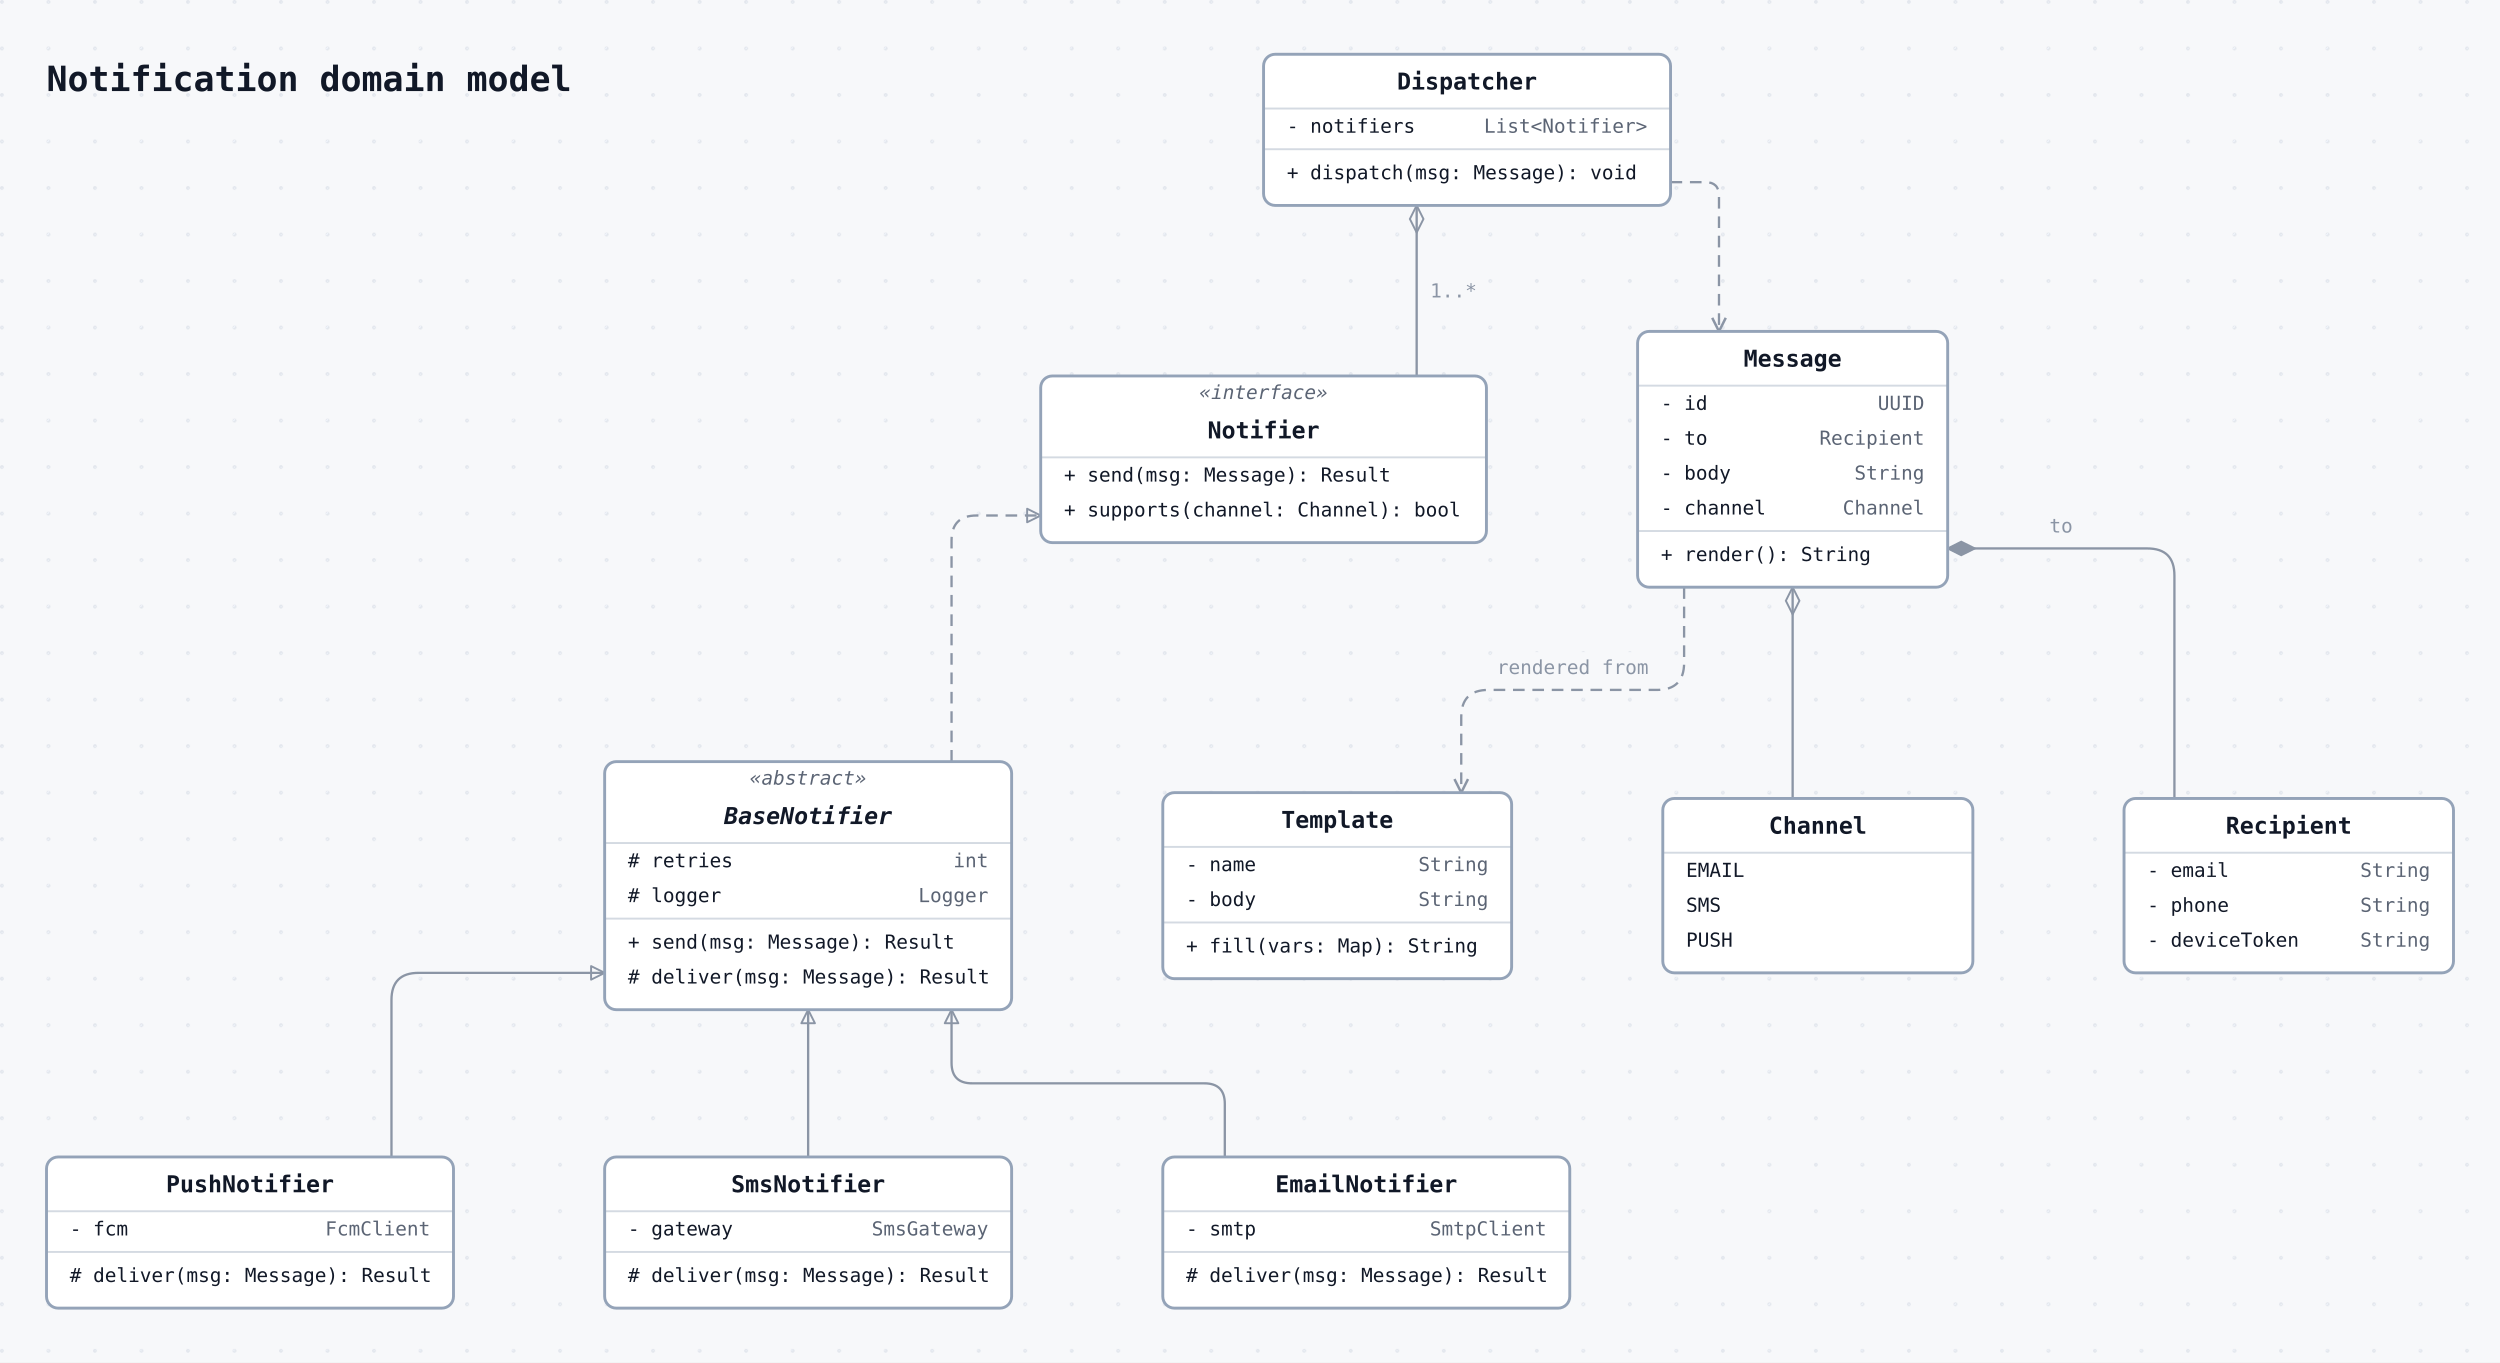
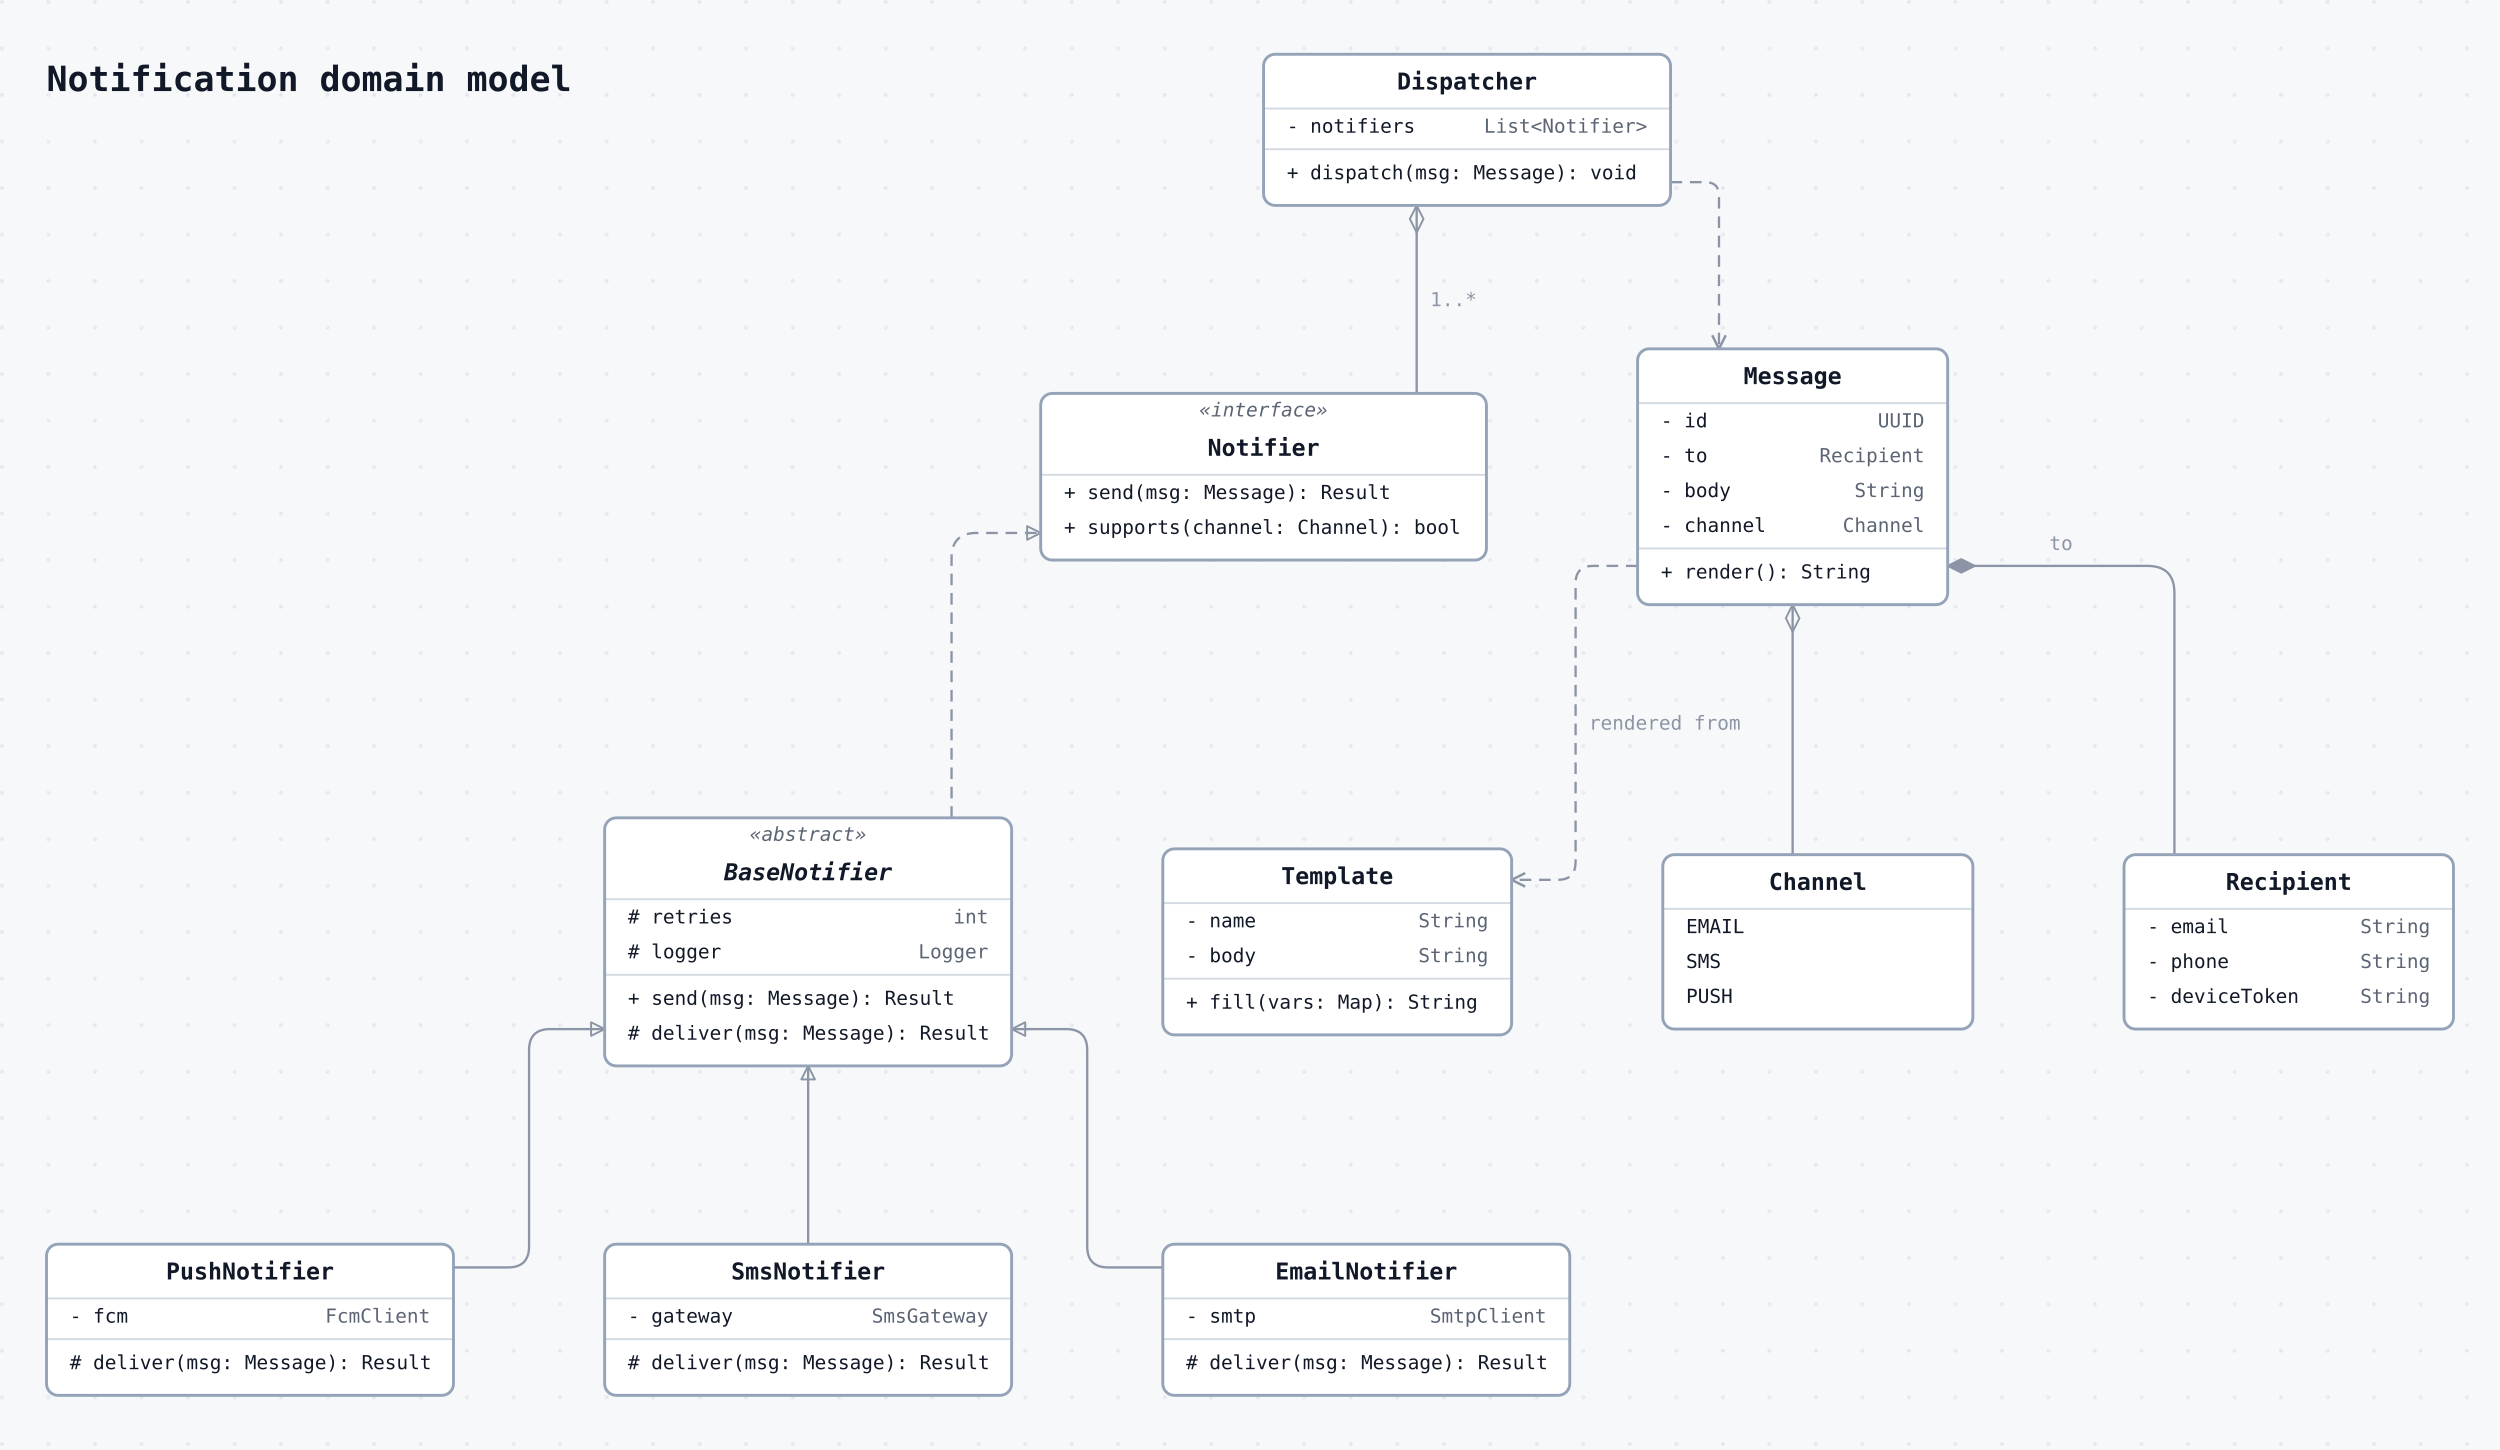
- <svg xmlns="http://www.w3.org/2000/svg" version="1.1" width="1290" height="703" viewBox="0 0 1290 703" font-family="JetBrains Mono, ui-monospace, SFMono-Regular, Menlo, Consolas, monospace">
+ <svg xmlns="http://www.w3.org/2000/svg" version="1.1" width="1290" height="748" viewBox="0 0 1290 748" font-family="JetBrains Mono, ui-monospace, SFMono-Regular, Menlo, Consolas, monospace">
  <defs>
    <pattern id="canvas-grid" width="24" height="24" patternUnits="userSpaceOnUse">
      <circle cx="1" cy="1" r="1" fill="#e3e7ed" />
    </pattern>
    <marker id="marker-uml-triangle-0" viewBox="-1 -1 9 9" refX="7" refY="3.5" markerWidth="9" markerHeight="9" markerUnits="userSpaceOnUse" orient="auto-start-reverse">
      <path d="M0 0 L7 3.5 L0 7 Z" fill="none" stroke="#8b95a5" stroke-width="1" stroke-linejoin="round" />
    </marker>
    <marker id="marker-diamond-2" viewBox="-1 -1 16 9" refX="14" refY="3.5" markerWidth="16" markerHeight="9" markerUnits="userSpaceOnUse" orient="auto-start-reverse">
      <path d="M0 3.5 L7 0 L14 3.5 L7 7 Z" fill="none" stroke="#8b95a5" stroke-width="1" />
    </marker>
    <marker id="marker-diamond-1" viewBox="-1 -1 16 9" refX="14" refY="3.5" markerWidth="16" markerHeight="9" markerUnits="userSpaceOnUse" orient="auto-start-reverse">
      <path d="M0 3.5 L7 0 L14 3.5 L7 7 Z" fill="#8b95a5" stroke="#8b95a5" stroke-width="1" />
    </marker>
    <marker id="marker-open-3" viewBox="-1 -1 9 9" refX="7" refY="3.5" markerWidth="9" markerHeight="9" markerUnits="userSpaceOnUse" orient="auto-start-reverse">
      <path d="M0 0 L7 3.5 L0 7" fill="none" stroke="#8b95a5" stroke-width="1.3" stroke-linejoin="round" />
    </marker>
  </defs>
  <rect width="100%" height="100%" fill="#f7f8fa" />
  <rect width="100%" height="100%" fill="url(#canvas-grid)" />
  <text x="24.0" y="47.0" text-anchor="start" font-size="18" font-weight="bold" fill="#111827">Notification domain model</text>
-   <path d="M 491.0 393.0 L 491.0 278.9 Q 491.0 266.0 503.9 266.0 L 537.0 266.0" fill="none" stroke="#8b95a5" stroke-width="1.2" stroke-dasharray="6 4" marker-end="url(#marker-uml-triangle-0)" />
-   <path d="M 632.0 597.0 L 632.0 569.6 Q 632.0 559.0 621.4 559.0 L 501.6 559.0 Q 491.0 559.0 491.0 548.4 L 491.0 521.0" fill="none" stroke="#8b95a5" stroke-width="1.2" marker-end="url(#marker-uml-triangle-0)" />
-   <path d="M 417.0 597.0 L 417.0 521.0" fill="none" stroke="#8b95a5" stroke-width="1.2" marker-end="url(#marker-uml-triangle-0)" />
-   <path d="M 202.0 597.0 L 202.0 516.0 Q 202.0 502.0 216.0 502.0 L 312.0 502.0" fill="none" stroke="#8b95a5" stroke-width="1.2" marker-end="url(#marker-uml-triangle-0)" />
-   <path d="M 1005.0 283.0 L 1108.0 283.0 Q 1122.0 283.0 1122.0 297.0 L 1122.0 412.0" fill="none" stroke="#8b95a5" stroke-width="1.2" marker-start="url(#marker-diamond-1)" />
-   <path d="M 925.0 303.0 L 925.0 412.0" fill="none" stroke="#8b95a5" stroke-width="1.2" marker-start="url(#marker-diamond-2)" />
-   <path d="M 869.0 303.0 L 869.0 342.0 Q 869.0 356.0 855.0 356.0 L 768.0 356.0 Q 754.0 356.0 754.0 370.0 L 754.0 409.0" fill="none" stroke="#8b95a5" stroke-width="1.2" stroke-dasharray="6 4" marker-end="url(#marker-open-3)" />
-   <path d="M 731.0 106.0 L 731.0 194.0" fill="none" stroke="#8b95a5" stroke-width="1.2" marker-start="url(#marker-diamond-2)" />
-   <path d="M 862.0 94.0 L 880.0 94.0 Q 887.0 94.0 887.0 101.0 L 887.0 171.0" fill="none" stroke="#8b95a5" stroke-width="1.2" stroke-dasharray="6 4" marker-end="url(#marker-open-3)" />
-   <rect fill="#ffffff" fill-opacity="1.000" stroke="#94a3b8" stroke-width="1.5" x="537.0" y="194.0" width="230.0" height="86.0" rx="6.0" />
-   <text x="652.0" y="205.9" text-anchor="middle" font-size="10" font-style="italic" fill="#5b6474">«interface»</text>
-   <text x="652.0" y="226.2" text-anchor="middle" font-size="12" font-weight="bold" fill="#111827">Notifier</text>
-   <line x1="537.0" y1="236.0" x2="767.0" y2="236.0" stroke="#94a3b8" stroke-opacity="0.4" />
-   <text x="549.0" y="248.5" text-anchor="start" font-family="JetBrains Mono, ui-monospace, Menlo, monospace" font-size="10" fill="#111827">+ send(msg: Message): Result</text>
-   <text x="549.0" y="266.5" text-anchor="start" font-family="JetBrains Mono, ui-monospace, Menlo, monospace" font-size="10" fill="#111827">+ supports(channel: Channel): bool</text>
-   <rect fill="#ffffff" fill-opacity="1.000" stroke="#94a3b8" stroke-width="1.5" x="312.0" y="393.0" width="210.0" height="128.0" rx="6.0" />
-   <text x="417.0" y="404.9" text-anchor="middle" font-size="10" font-style="italic" fill="#5b6474">«abstract»</text>
-   <text x="417.0" y="425.2" text-anchor="middle" font-size="12" font-weight="bold" fill="#111827" font-style="italic">BaseNotifier</text>
-   <line x1="312.0" y1="435.0" x2="522.0" y2="435.0" stroke="#94a3b8" stroke-opacity="0.4" />
-   <text x="324.0" y="447.5" text-anchor="start" font-family="JetBrains Mono, ui-monospace, Menlo, monospace" font-size="10" fill="#111827"># retries</text>
-   <text x="510.0" y="447.5" text-anchor="end" font-family="JetBrains Mono, ui-monospace, Menlo, monospace" font-size="10" fill="#5b6474">int</text>
-   <text x="324.0" y="465.5" text-anchor="start" font-family="JetBrains Mono, ui-monospace, Menlo, monospace" font-size="10" fill="#111827"># logger</text>
-   <text x="510.0" y="465.5" text-anchor="end" font-family="JetBrains Mono, ui-monospace, Menlo, monospace" font-size="10" fill="#5b6474">Logger</text>
-   <line x1="312.0" y1="474.0" x2="522.0" y2="474.0" stroke="#94a3b8" stroke-opacity="0.4" />
-   <text x="324.0" y="489.5" text-anchor="start" font-family="JetBrains Mono, ui-monospace, Menlo, monospace" font-size="10" fill="#111827">+ send(msg: Message): Result</text>
-   <text x="324.0" y="507.5" text-anchor="start" font-family="JetBrains Mono, ui-monospace, Menlo, monospace" font-size="10" fill="#111827"># deliver(msg: Message): Result</text>
-   <rect fill="#ffffff" fill-opacity="1.000" stroke="#94a3b8" stroke-width="1.5" x="600.0" y="597.0" width="210.0" height="78.0" rx="6.0" />
-   <text x="705.0" y="615.2" text-anchor="middle" font-size="12" font-weight="bold" fill="#111827">EmailNotifier</text>
-   <line x1="600.0" y1="625.0" x2="810.0" y2="625.0" stroke="#94a3b8" stroke-opacity="0.4" />
-   <text x="612.0" y="637.5" text-anchor="start" font-family="JetBrains Mono, ui-monospace, Menlo, monospace" font-size="10" fill="#111827">- smtp</text>
-   <text x="798.0" y="637.5" text-anchor="end" font-family="JetBrains Mono, ui-monospace, Menlo, monospace" font-size="10" fill="#5b6474">SmtpClient</text>
-   <line x1="600.0" y1="646.0" x2="810.0" y2="646.0" stroke="#94a3b8" stroke-opacity="0.4" />
-   <text x="612.0" y="661.5" text-anchor="start" font-family="JetBrains Mono, ui-monospace, Menlo, monospace" font-size="10" fill="#111827"># deliver(msg: Message): Result</text>
-   <rect fill="#ffffff" fill-opacity="1.000" stroke="#94a3b8" stroke-width="1.5" x="312.0" y="597.0" width="210.0" height="78.0" rx="6.0" />
-   <text x="417.0" y="615.2" text-anchor="middle" font-size="12" font-weight="bold" fill="#111827">SmsNotifier</text>
-   <line x1="312.0" y1="625.0" x2="522.0" y2="625.0" stroke="#94a3b8" stroke-opacity="0.4" />
-   <text x="324.0" y="637.5" text-anchor="start" font-family="JetBrains Mono, ui-monospace, Menlo, monospace" font-size="10" fill="#111827">- gateway</text>
-   <text x="510.0" y="637.5" text-anchor="end" font-family="JetBrains Mono, ui-monospace, Menlo, monospace" font-size="10" fill="#5b6474">SmsGateway</text>
-   <line x1="312.0" y1="646.0" x2="522.0" y2="646.0" stroke="#94a3b8" stroke-opacity="0.4" />
-   <text x="324.0" y="661.5" text-anchor="start" font-family="JetBrains Mono, ui-monospace, Menlo, monospace" font-size="10" fill="#111827"># deliver(msg: Message): Result</text>
-   <rect fill="#ffffff" fill-opacity="1.000" stroke="#94a3b8" stroke-width="1.5" x="24.0" y="597.0" width="210.0" height="78.0" rx="6.0" />
-   <text x="129.0" y="615.2" text-anchor="middle" font-size="12" font-weight="bold" fill="#111827">PushNotifier</text>
-   <line x1="24.0" y1="625.0" x2="234.0" y2="625.0" stroke="#94a3b8" stroke-opacity="0.4" />
-   <text x="36.0" y="637.5" text-anchor="start" font-family="JetBrains Mono, ui-monospace, Menlo, monospace" font-size="10" fill="#111827">- fcm</text>
-   <text x="222.0" y="637.5" text-anchor="end" font-family="JetBrains Mono, ui-monospace, Menlo, monospace" font-size="10" fill="#5b6474">FcmClient</text>
-   <line x1="24.0" y1="646.0" x2="234.0" y2="646.0" stroke="#94a3b8" stroke-opacity="0.4" />
-   <text x="36.0" y="661.5" text-anchor="start" font-family="JetBrains Mono, ui-monospace, Menlo, monospace" font-size="10" fill="#111827"># deliver(msg: Message): Result</text>
-   <rect fill="#ffffff" fill-opacity="1.000" stroke="#94a3b8" stroke-width="1.5" x="845.0" y="171.0" width="160.0" height="132.0" rx="6.0" />
-   <text x="925.0" y="189.2" text-anchor="middle" font-size="12" font-weight="bold" fill="#111827">Message</text>
-   <line x1="845.0" y1="199.0" x2="1005.0" y2="199.0" stroke="#94a3b8" stroke-opacity="0.4" />
-   <text x="857.0" y="211.5" text-anchor="start" font-family="JetBrains Mono, ui-monospace, Menlo, monospace" font-size="10" fill="#111827">- id</text>
-   <text x="993.0" y="211.5" text-anchor="end" font-family="JetBrains Mono, ui-monospace, Menlo, monospace" font-size="10" fill="#5b6474">UUID</text>
-   <text x="857.0" y="229.5" text-anchor="start" font-family="JetBrains Mono, ui-monospace, Menlo, monospace" font-size="10" fill="#111827">- to</text>
-   <text x="993.0" y="229.5" text-anchor="end" font-family="JetBrains Mono, ui-monospace, Menlo, monospace" font-size="10" fill="#5b6474">Recipient</text>
-   <text x="857.0" y="247.5" text-anchor="start" font-family="JetBrains Mono, ui-monospace, Menlo, monospace" font-size="10" fill="#111827">- body</text>
-   <text x="993.0" y="247.5" text-anchor="end" font-family="JetBrains Mono, ui-monospace, Menlo, monospace" font-size="10" fill="#5b6474">String</text>
-   <text x="857.0" y="265.5" text-anchor="start" font-family="JetBrains Mono, ui-monospace, Menlo, monospace" font-size="10" fill="#111827">- channel</text>
-   <text x="993.0" y="265.5" text-anchor="end" font-family="JetBrains Mono, ui-monospace, Menlo, monospace" font-size="10" fill="#5b6474">Channel</text>
-   <line x1="845.0" y1="274.0" x2="1005.0" y2="274.0" stroke="#94a3b8" stroke-opacity="0.4" />
-   <text x="857.0" y="289.5" text-anchor="start" font-family="JetBrains Mono, ui-monospace, Menlo, monospace" font-size="10" fill="#111827">+ render(): String</text>
-   <rect fill="#ffffff" fill-opacity="1.000" stroke="#94a3b8" stroke-width="1.5" x="1096.0" y="412.0" width="170.0" height="90.0" rx="6.0" />
-   <text x="1181.0" y="430.2" text-anchor="middle" font-size="12" font-weight="bold" fill="#111827">Recipient</text>
-   <line x1="1096.0" y1="440.0" x2="1266.0" y2="440.0" stroke="#94a3b8" stroke-opacity="0.4" />
-   <text x="1108.0" y="452.5" text-anchor="start" font-family="JetBrains Mono, ui-monospace, Menlo, monospace" font-size="10" fill="#111827">- email</text>
-   <text x="1254.0" y="452.5" text-anchor="end" font-family="JetBrains Mono, ui-monospace, Menlo, monospace" font-size="10" fill="#5b6474">String</text>
-   <text x="1108.0" y="470.5" text-anchor="start" font-family="JetBrains Mono, ui-monospace, Menlo, monospace" font-size="10" fill="#111827">- phone</text>
-   <text x="1254.0" y="470.5" text-anchor="end" font-family="JetBrains Mono, ui-monospace, Menlo, monospace" font-size="10" fill="#5b6474">String</text>
-   <text x="1108.0" y="488.5" text-anchor="start" font-family="JetBrains Mono, ui-monospace, Menlo, monospace" font-size="10" fill="#111827">- deviceToken</text>
-   <text x="1254.0" y="488.5" text-anchor="end" font-family="JetBrains Mono, ui-monospace, Menlo, monospace" font-size="10" fill="#5b6474">String</text>
-   <rect fill="#ffffff" fill-opacity="1.000" stroke="#94a3b8" stroke-width="1.5" x="858.0" y="412.0" width="160.0" height="90.0" rx="6.0" />
-   <text x="938.0" y="430.2" text-anchor="middle" font-size="12" font-weight="bold" fill="#111827">Channel</text>
-   <line x1="858.0" y1="440.0" x2="1018.0" y2="440.0" stroke="#94a3b8" stroke-opacity="0.4" />
-   <text x="870.0" y="452.5" text-anchor="start" font-family="JetBrains Mono, ui-monospace, Menlo, monospace" font-size="10" fill="#111827">EMAIL</text>
-   <text x="870.0" y="470.5" text-anchor="start" font-family="JetBrains Mono, ui-monospace, Menlo, monospace" font-size="10" fill="#111827">SMS</text>
-   <text x="870.0" y="488.5" text-anchor="start" font-family="JetBrains Mono, ui-monospace, Menlo, monospace" font-size="10" fill="#111827">PUSH</text>
-   <rect fill="#ffffff" fill-opacity="1.000" stroke="#94a3b8" stroke-width="1.5" x="600.0" y="409.0" width="180.0" height="96.0" rx="6.0" />
-   <text x="690.0" y="427.2" text-anchor="middle" font-size="12" font-weight="bold" fill="#111827">Template</text>
-   <line x1="600.0" y1="437.0" x2="780.0" y2="437.0" stroke="#94a3b8" stroke-opacity="0.4" />
-   <text x="612.0" y="449.5" text-anchor="start" font-family="JetBrains Mono, ui-monospace, Menlo, monospace" font-size="10" fill="#111827">- name</text>
-   <text x="768.0" y="449.5" text-anchor="end" font-family="JetBrains Mono, ui-monospace, Menlo, monospace" font-size="10" fill="#5b6474">String</text>
-   <text x="612.0" y="467.5" text-anchor="start" font-family="JetBrains Mono, ui-monospace, Menlo, monospace" font-size="10" fill="#111827">- body</text>
-   <text x="768.0" y="467.5" text-anchor="end" font-family="JetBrains Mono, ui-monospace, Menlo, monospace" font-size="10" fill="#5b6474">String</text>
-   <line x1="600.0" y1="476.0" x2="780.0" y2="476.0" stroke="#94a3b8" stroke-opacity="0.4" />
-   <text x="612.0" y="491.5" text-anchor="start" font-family="JetBrains Mono, ui-monospace, Menlo, monospace" font-size="10" fill="#111827">+ fill(vars: Map): String</text>
+   <path d="M 491.0 422.0 L 491.0 287.9 Q 491.0 275.0 503.9 275.0 L 537.0 275.0" fill="none" stroke="#8b95a5" stroke-width="1.2" stroke-dasharray="6 4" marker-end="url(#marker-uml-triangle-0)" />
+   <path d="M 600.0 654.0 L 571.9 654.0 Q 561.0 654.0 561.0 643.1 L 561.0 541.9 Q 561.0 531.0 550.1 531.0 L 522.0 531.0" fill="none" stroke="#8b95a5" stroke-width="1.2" marker-end="url(#marker-uml-triangle-0)" />
+   <path d="M 417.0 642.0 L 417.0 550.0" fill="none" stroke="#8b95a5" stroke-width="1.2" marker-end="url(#marker-uml-triangle-0)" />
+   <path d="M 234.0 654.0 L 262.1 654.0 Q 273.0 654.0 273.0 643.1 L 273.0 541.9 Q 273.0 531.0 283.9 531.0 L 312.0 531.0" fill="none" stroke="#8b95a5" stroke-width="1.2" marker-end="url(#marker-uml-triangle-0)" />
+   <path d="M 1005.0 292.0 L 1108.0 292.0 Q 1122.0 292.0 1122.0 306.0 L 1122.0 441.0" fill="none" stroke="#8b95a5" stroke-width="1.2" marker-start="url(#marker-diamond-1)" />
+   <path d="M 925.0 312.0 L 925.0 441.0" fill="none" stroke="#8b95a5" stroke-width="1.2" marker-start="url(#marker-diamond-2)" />
+   <path d="M 845.0 292.0 L 822.0 292.0 Q 813.0 292.0 813.0 301.0 L 813.0 444.8 Q 813.0 454.0 803.8 454.0 L 780.0 454.0" fill="none" stroke="#8b95a5" stroke-width="1.2" stroke-dasharray="6 4" marker-end="url(#marker-open-3)" />
+   <path d="M 731.0 106.0 L 731.0 203.0" fill="none" stroke="#8b95a5" stroke-width="1.2" marker-start="url(#marker-diamond-2)" />
+   <path d="M 862.0 94.0 L 880.0 94.0 Q 887.0 94.0 887.0 101.0 L 887.0 180.0" fill="none" stroke="#8b95a5" stroke-width="1.2" stroke-dasharray="6 4" marker-end="url(#marker-open-3)" />
+   <rect fill="#ffffff" fill-opacity="1.000" stroke="#94a3b8" stroke-width="1.5" x="537.0" y="203.0" width="230.0" height="86.0" rx="6.0" />
+   <text x="652.0" y="214.9" text-anchor="middle" font-size="10" font-style="italic" fill="#5b6474">«interface»</text>
+   <text x="652.0" y="235.2" text-anchor="middle" font-size="12" font-weight="bold" fill="#111827">Notifier</text>
+   <line x1="537.0" y1="245.0" x2="767.0" y2="245.0" stroke="#94a3b8" stroke-opacity="0.4" />
+   <text x="549.0" y="257.5" text-anchor="start" font-family="JetBrains Mono, ui-monospace, Menlo, monospace" font-size="10" fill="#111827">+ send(msg: Message): Result</text>
+   <text x="549.0" y="275.5" text-anchor="start" font-family="JetBrains Mono, ui-monospace, Menlo, monospace" font-size="10" fill="#111827">+ supports(channel: Channel): bool</text>
+   <rect fill="#ffffff" fill-opacity="1.000" stroke="#94a3b8" stroke-width="1.5" x="312.0" y="422.0" width="210.0" height="128.0" rx="6.0" />
+   <text x="417.0" y="433.9" text-anchor="middle" font-size="10" font-style="italic" fill="#5b6474">«abstract»</text>
+   <text x="417.0" y="454.2" text-anchor="middle" font-size="12" font-weight="bold" fill="#111827" font-style="italic">BaseNotifier</text>
+   <line x1="312.0" y1="464.0" x2="522.0" y2="464.0" stroke="#94a3b8" stroke-opacity="0.4" />
+   <text x="324.0" y="476.5" text-anchor="start" font-family="JetBrains Mono, ui-monospace, Menlo, monospace" font-size="10" fill="#111827"># retries</text>
+   <text x="510.0" y="476.5" text-anchor="end" font-family="JetBrains Mono, ui-monospace, Menlo, monospace" font-size="10" fill="#5b6474">int</text>
+   <text x="324.0" y="494.5" text-anchor="start" font-family="JetBrains Mono, ui-monospace, Menlo, monospace" font-size="10" fill="#111827"># logger</text>
+   <text x="510.0" y="494.5" text-anchor="end" font-family="JetBrains Mono, ui-monospace, Menlo, monospace" font-size="10" fill="#5b6474">Logger</text>
+   <line x1="312.0" y1="503.0" x2="522.0" y2="503.0" stroke="#94a3b8" stroke-opacity="0.4" />
+   <text x="324.0" y="518.5" text-anchor="start" font-family="JetBrains Mono, ui-monospace, Menlo, monospace" font-size="10" fill="#111827">+ send(msg: Message): Result</text>
+   <text x="324.0" y="536.5" text-anchor="start" font-family="JetBrains Mono, ui-monospace, Menlo, monospace" font-size="10" fill="#111827"># deliver(msg: Message): Result</text>
+   <rect fill="#ffffff" fill-opacity="1.000" stroke="#94a3b8" stroke-width="1.5" x="600.0" y="642.0" width="210.0" height="78.0" rx="6.0" />
+   <text x="705.0" y="660.2" text-anchor="middle" font-size="12" font-weight="bold" fill="#111827">EmailNotifier</text>
+   <line x1="600.0" y1="670.0" x2="810.0" y2="670.0" stroke="#94a3b8" stroke-opacity="0.4" />
+   <text x="612.0" y="682.5" text-anchor="start" font-family="JetBrains Mono, ui-monospace, Menlo, monospace" font-size="10" fill="#111827">- smtp</text>
+   <text x="798.0" y="682.5" text-anchor="end" font-family="JetBrains Mono, ui-monospace, Menlo, monospace" font-size="10" fill="#5b6474">SmtpClient</text>
+   <line x1="600.0" y1="691.0" x2="810.0" y2="691.0" stroke="#94a3b8" stroke-opacity="0.4" />
+   <text x="612.0" y="706.5" text-anchor="start" font-family="JetBrains Mono, ui-monospace, Menlo, monospace" font-size="10" fill="#111827"># deliver(msg: Message): Result</text>
+   <rect fill="#ffffff" fill-opacity="1.000" stroke="#94a3b8" stroke-width="1.5" x="312.0" y="642.0" width="210.0" height="78.0" rx="6.0" />
+   <text x="417.0" y="660.2" text-anchor="middle" font-size="12" font-weight="bold" fill="#111827">SmsNotifier</text>
+   <line x1="312.0" y1="670.0" x2="522.0" y2="670.0" stroke="#94a3b8" stroke-opacity="0.4" />
+   <text x="324.0" y="682.5" text-anchor="start" font-family="JetBrains Mono, ui-monospace, Menlo, monospace" font-size="10" fill="#111827">- gateway</text>
+   <text x="510.0" y="682.5" text-anchor="end" font-family="JetBrains Mono, ui-monospace, Menlo, monospace" font-size="10" fill="#5b6474">SmsGateway</text>
+   <line x1="312.0" y1="691.0" x2="522.0" y2="691.0" stroke="#94a3b8" stroke-opacity="0.4" />
+   <text x="324.0" y="706.5" text-anchor="start" font-family="JetBrains Mono, ui-monospace, Menlo, monospace" font-size="10" fill="#111827"># deliver(msg: Message): Result</text>
+   <rect fill="#ffffff" fill-opacity="1.000" stroke="#94a3b8" stroke-width="1.5" x="24.0" y="642.0" width="210.0" height="78.0" rx="6.0" />
+   <text x="129.0" y="660.2" text-anchor="middle" font-size="12" font-weight="bold" fill="#111827">PushNotifier</text>
+   <line x1="24.0" y1="670.0" x2="234.0" y2="670.0" stroke="#94a3b8" stroke-opacity="0.4" />
+   <text x="36.0" y="682.5" text-anchor="start" font-family="JetBrains Mono, ui-monospace, Menlo, monospace" font-size="10" fill="#111827">- fcm</text>
+   <text x="222.0" y="682.5" text-anchor="end" font-family="JetBrains Mono, ui-monospace, Menlo, monospace" font-size="10" fill="#5b6474">FcmClient</text>
+   <line x1="24.0" y1="691.0" x2="234.0" y2="691.0" stroke="#94a3b8" stroke-opacity="0.4" />
+   <text x="36.0" y="706.5" text-anchor="start" font-family="JetBrains Mono, ui-monospace, Menlo, monospace" font-size="10" fill="#111827"># deliver(msg: Message): Result</text>
+   <rect fill="#ffffff" fill-opacity="1.000" stroke="#94a3b8" stroke-width="1.5" x="845.0" y="180.0" width="160.0" height="132.0" rx="6.0" />
+   <text x="925.0" y="198.2" text-anchor="middle" font-size="12" font-weight="bold" fill="#111827">Message</text>
+   <line x1="845.0" y1="208.0" x2="1005.0" y2="208.0" stroke="#94a3b8" stroke-opacity="0.4" />
+   <text x="857.0" y="220.5" text-anchor="start" font-family="JetBrains Mono, ui-monospace, Menlo, monospace" font-size="10" fill="#111827">- id</text>
+   <text x="993.0" y="220.5" text-anchor="end" font-family="JetBrains Mono, ui-monospace, Menlo, monospace" font-size="10" fill="#5b6474">UUID</text>
+   <text x="857.0" y="238.5" text-anchor="start" font-family="JetBrains Mono, ui-monospace, Menlo, monospace" font-size="10" fill="#111827">- to</text>
+   <text x="993.0" y="238.5" text-anchor="end" font-family="JetBrains Mono, ui-monospace, Menlo, monospace" font-size="10" fill="#5b6474">Recipient</text>
+   <text x="857.0" y="256.5" text-anchor="start" font-family="JetBrains Mono, ui-monospace, Menlo, monospace" font-size="10" fill="#111827">- body</text>
+   <text x="993.0" y="256.5" text-anchor="end" font-family="JetBrains Mono, ui-monospace, Menlo, monospace" font-size="10" fill="#5b6474">String</text>
+   <text x="857.0" y="274.5" text-anchor="start" font-family="JetBrains Mono, ui-monospace, Menlo, monospace" font-size="10" fill="#111827">- channel</text>
+   <text x="993.0" y="274.5" text-anchor="end" font-family="JetBrains Mono, ui-monospace, Menlo, monospace" font-size="10" fill="#5b6474">Channel</text>
+   <line x1="845.0" y1="283.0" x2="1005.0" y2="283.0" stroke="#94a3b8" stroke-opacity="0.4" />
+   <text x="857.0" y="298.5" text-anchor="start" font-family="JetBrains Mono, ui-monospace, Menlo, monospace" font-size="10" fill="#111827">+ render(): String</text>
+   <rect fill="#ffffff" fill-opacity="1.000" stroke="#94a3b8" stroke-width="1.5" x="1096.0" y="441.0" width="170.0" height="90.0" rx="6.0" />
+   <text x="1181.0" y="459.2" text-anchor="middle" font-size="12" font-weight="bold" fill="#111827">Recipient</text>
+   <line x1="1096.0" y1="469.0" x2="1266.0" y2="469.0" stroke="#94a3b8" stroke-opacity="0.4" />
+   <text x="1108.0" y="481.5" text-anchor="start" font-family="JetBrains Mono, ui-monospace, Menlo, monospace" font-size="10" fill="#111827">- email</text>
+   <text x="1254.0" y="481.5" text-anchor="end" font-family="JetBrains Mono, ui-monospace, Menlo, monospace" font-size="10" fill="#5b6474">String</text>
+   <text x="1108.0" y="499.5" text-anchor="start" font-family="JetBrains Mono, ui-monospace, Menlo, monospace" font-size="10" fill="#111827">- phone</text>
+   <text x="1254.0" y="499.5" text-anchor="end" font-family="JetBrains Mono, ui-monospace, Menlo, monospace" font-size="10" fill="#5b6474">String</text>
+   <text x="1108.0" y="517.5" text-anchor="start" font-family="JetBrains Mono, ui-monospace, Menlo, monospace" font-size="10" fill="#111827">- deviceToken</text>
+   <text x="1254.0" y="517.5" text-anchor="end" font-family="JetBrains Mono, ui-monospace, Menlo, monospace" font-size="10" fill="#5b6474">String</text>
+   <rect fill="#ffffff" fill-opacity="1.000" stroke="#94a3b8" stroke-width="1.5" x="858.0" y="441.0" width="160.0" height="90.0" rx="6.0" />
+   <text x="938.0" y="459.2" text-anchor="middle" font-size="12" font-weight="bold" fill="#111827">Channel</text>
+   <line x1="858.0" y1="469.0" x2="1018.0" y2="469.0" stroke="#94a3b8" stroke-opacity="0.4" />
+   <text x="870.0" y="481.5" text-anchor="start" font-family="JetBrains Mono, ui-monospace, Menlo, monospace" font-size="10" fill="#111827">EMAIL</text>
+   <text x="870.0" y="499.5" text-anchor="start" font-family="JetBrains Mono, ui-monospace, Menlo, monospace" font-size="10" fill="#111827">SMS</text>
+   <text x="870.0" y="517.5" text-anchor="start" font-family="JetBrains Mono, ui-monospace, Menlo, monospace" font-size="10" fill="#111827">PUSH</text>
+   <rect fill="#ffffff" fill-opacity="1.000" stroke="#94a3b8" stroke-width="1.5" x="600.0" y="438.0" width="180.0" height="96.0" rx="6.0" />
+   <text x="690.0" y="456.2" text-anchor="middle" font-size="12" font-weight="bold" fill="#111827">Template</text>
+   <line x1="600.0" y1="466.0" x2="780.0" y2="466.0" stroke="#94a3b8" stroke-opacity="0.4" />
+   <text x="612.0" y="478.5" text-anchor="start" font-family="JetBrains Mono, ui-monospace, Menlo, monospace" font-size="10" fill="#111827">- name</text>
+   <text x="768.0" y="478.5" text-anchor="end" font-family="JetBrains Mono, ui-monospace, Menlo, monospace" font-size="10" fill="#5b6474">String</text>
+   <text x="612.0" y="496.5" text-anchor="start" font-family="JetBrains Mono, ui-monospace, Menlo, monospace" font-size="10" fill="#111827">- body</text>
+   <text x="768.0" y="496.5" text-anchor="end" font-family="JetBrains Mono, ui-monospace, Menlo, monospace" font-size="10" fill="#5b6474">String</text>
+   <line x1="600.0" y1="505.0" x2="780.0" y2="505.0" stroke="#94a3b8" stroke-opacity="0.4" />
+   <text x="612.0" y="520.5" text-anchor="start" font-family="JetBrains Mono, ui-monospace, Menlo, monospace" font-size="10" fill="#111827">+ fill(vars: Map): String</text>
  <rect fill="#ffffff" fill-opacity="1.000" stroke="#94a3b8" stroke-width="1.5" x="652.0" y="28.0" width="210.0" height="78.0" rx="6.0" />
  <text x="757.0" y="46.2" text-anchor="middle" font-size="12" font-weight="bold" fill="#111827">Dispatcher</text>
  <line x1="652.0" y1="56.0" x2="862.0" y2="56.0" stroke="#94a3b8" stroke-opacity="0.4" />
  <text x="664.0" y="68.5" text-anchor="start" font-family="JetBrains Mono, ui-monospace, Menlo, monospace" font-size="10" fill="#111827">- notifiers</text>
  <text x="850.0" y="68.5" text-anchor="end" font-family="JetBrains Mono, ui-monospace, Menlo, monospace" font-size="10" fill="#5b6474">List&lt;Notifier&gt;</text>
  <line x1="652.0" y1="77.0" x2="862.0" y2="77.0" stroke="#94a3b8" stroke-opacity="0.4" />
  <text x="664.0" y="92.5" text-anchor="start" font-family="JetBrains Mono, ui-monospace, Menlo, monospace" font-size="10" fill="#111827">+ dispatch(msg: Message): void</text>
-   <rect x="1053.5" y="263.5" width="20.0" height="15.5" rx="2" fill="#f7f8fa" />
-   <text x="1063.5" y="274.8" text-anchor="middle" font-size="10" fill="#8b95a5">to</text>
-   <rect x="769.5" y="336.5" width="84.0" height="15.5" rx="2" fill="#f7f8fa" />
-   <text x="811.5" y="347.8" text-anchor="middle" font-size="10" fill="#8b95a5">rendered from</text>
-   <rect x="735.0" y="142.2" width="30.0" height="15.5" rx="2" fill="#f7f8fa" />
-   <text x="750.0" y="153.5" text-anchor="middle" font-size="10" fill="#8b95a5">1..*</text>
+   <rect x="1053.5" y="272.5" width="20.0" height="15.5" rx="2" fill="#f7f8fa" />
+   <text x="1063.5" y="283.8" text-anchor="middle" font-size="10" fill="#8b95a5">to</text>
+   <rect x="817.0" y="365.2" width="84.0" height="15.5" rx="2" fill="#f7f8fa" />
+   <text x="859.0" y="376.5" text-anchor="middle" font-size="10" fill="#8b95a5">rendered from</text>
+   <rect x="735.0" y="146.8" width="30.0" height="15.5" rx="2" fill="#f7f8fa" />
+   <text x="750.0" y="158.0" text-anchor="middle" font-size="10" fill="#8b95a5">1..*</text>
</svg>
